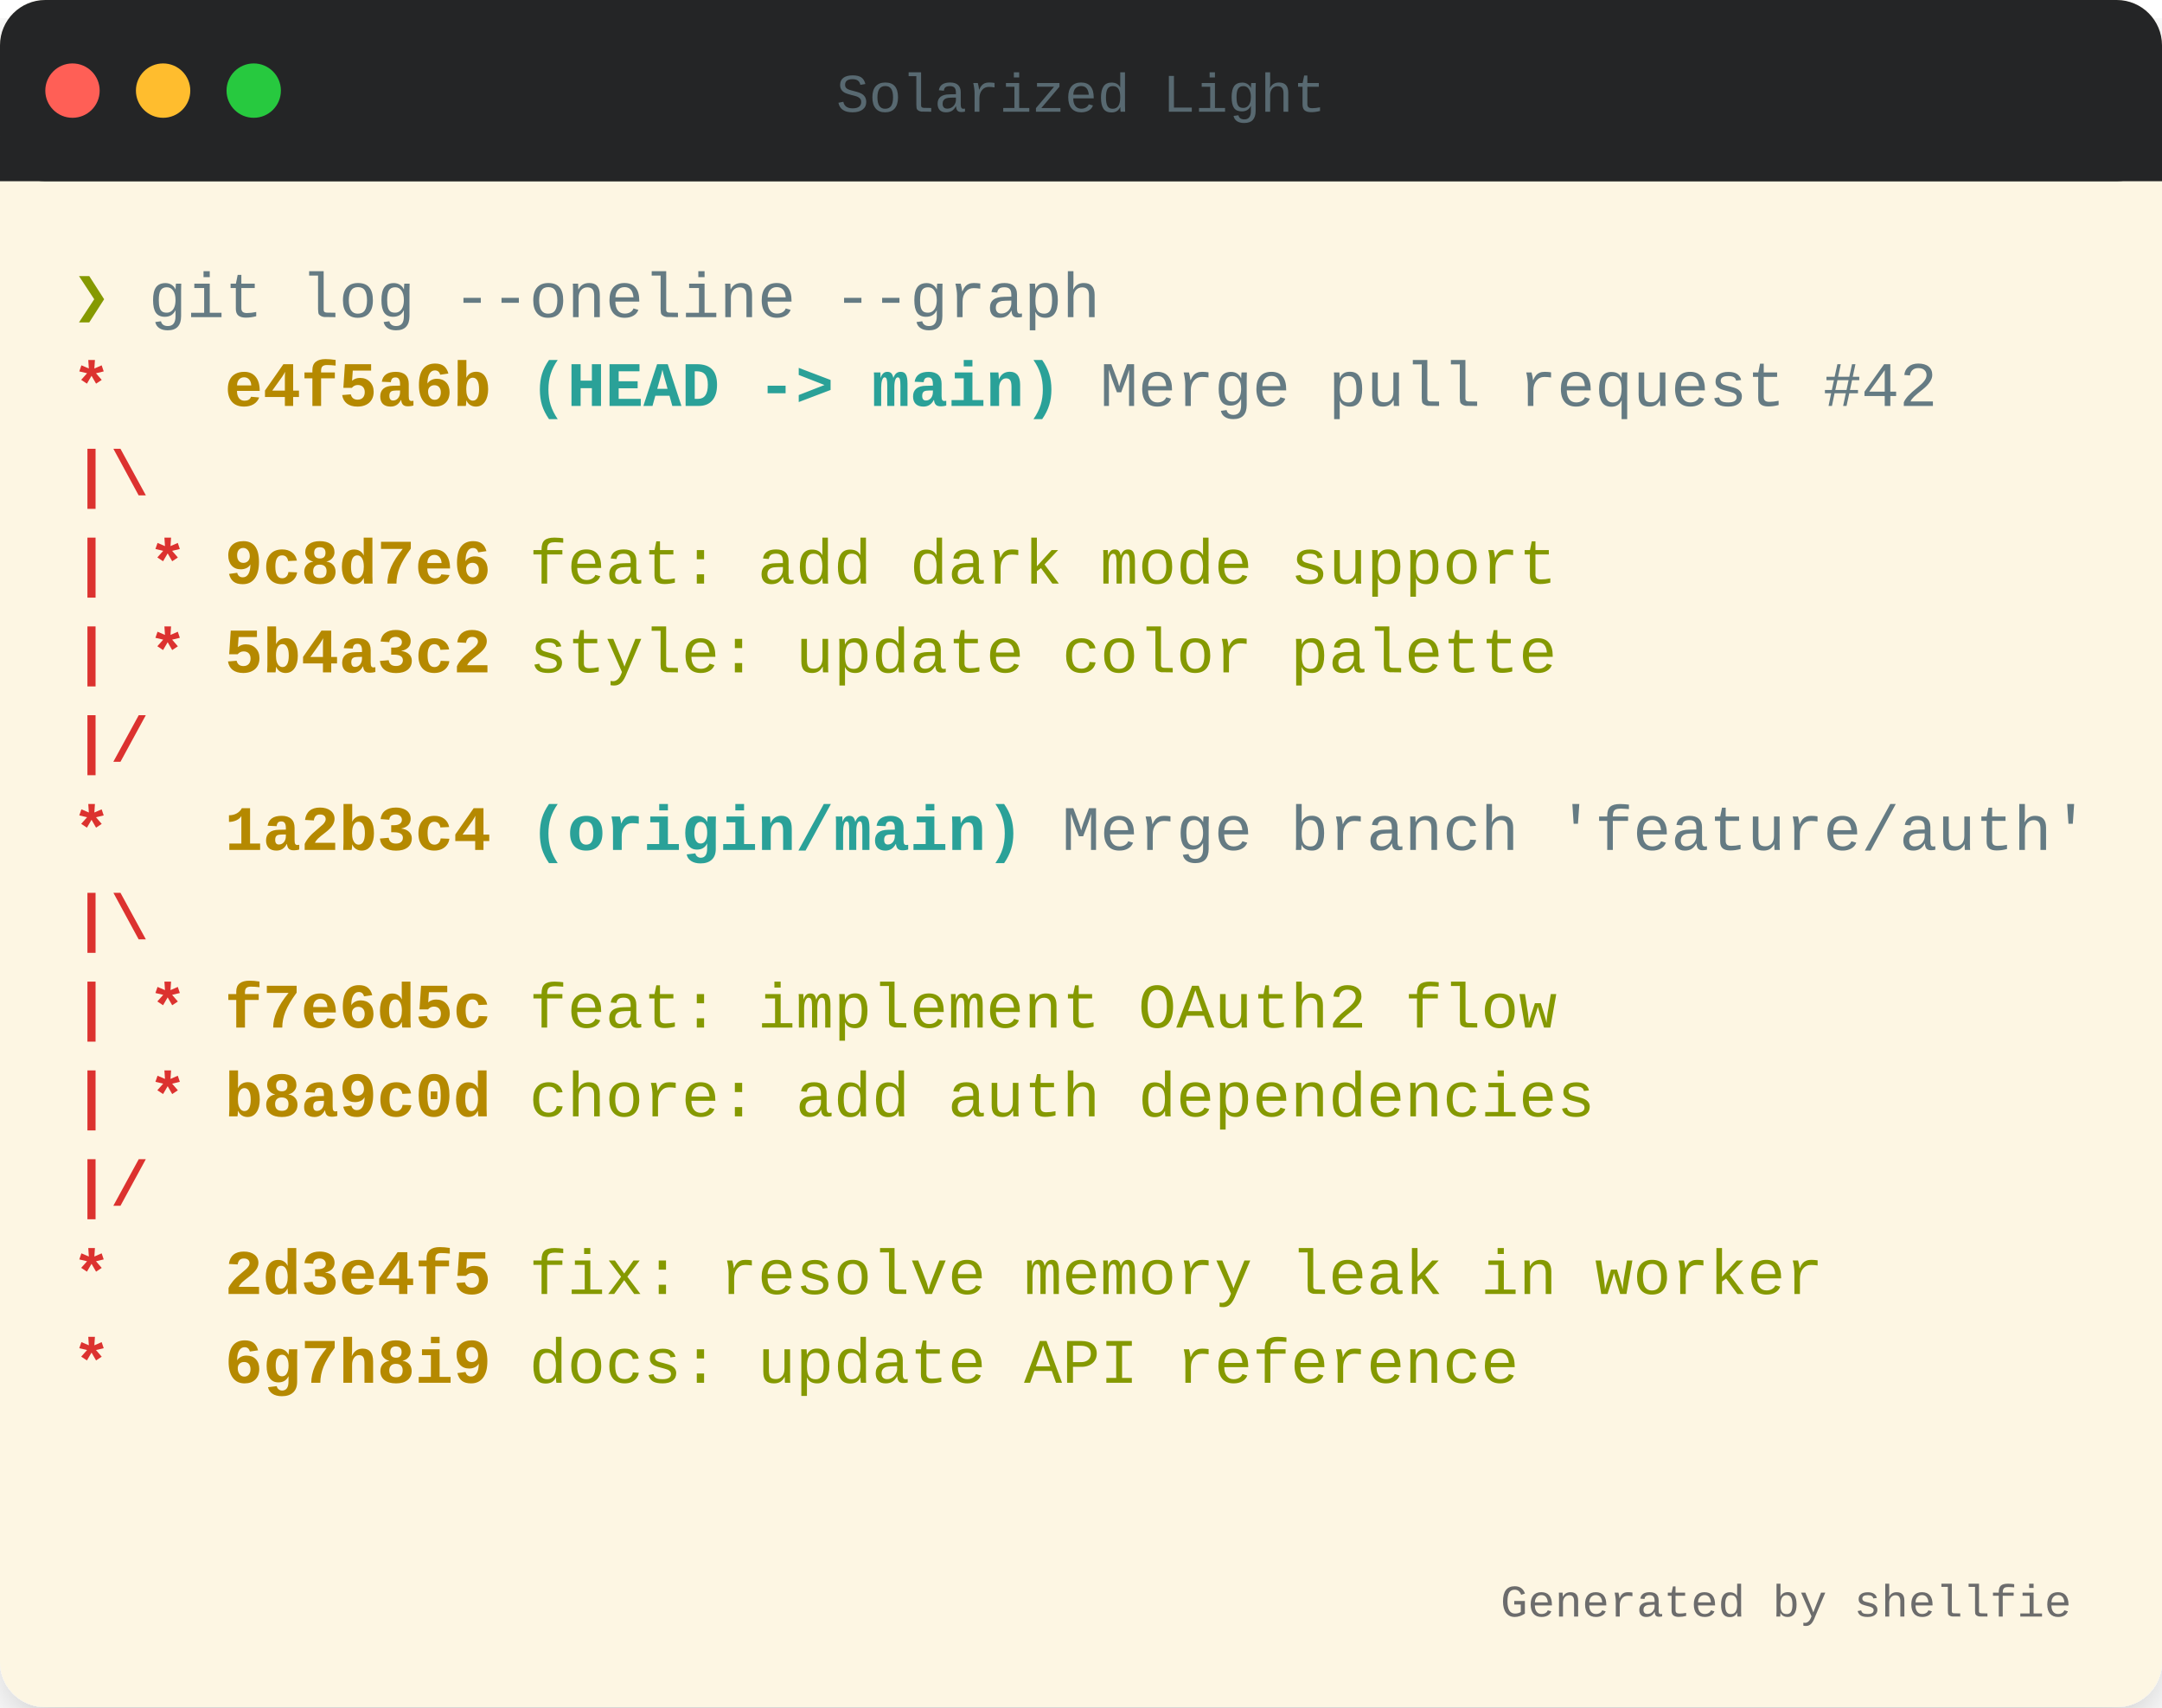
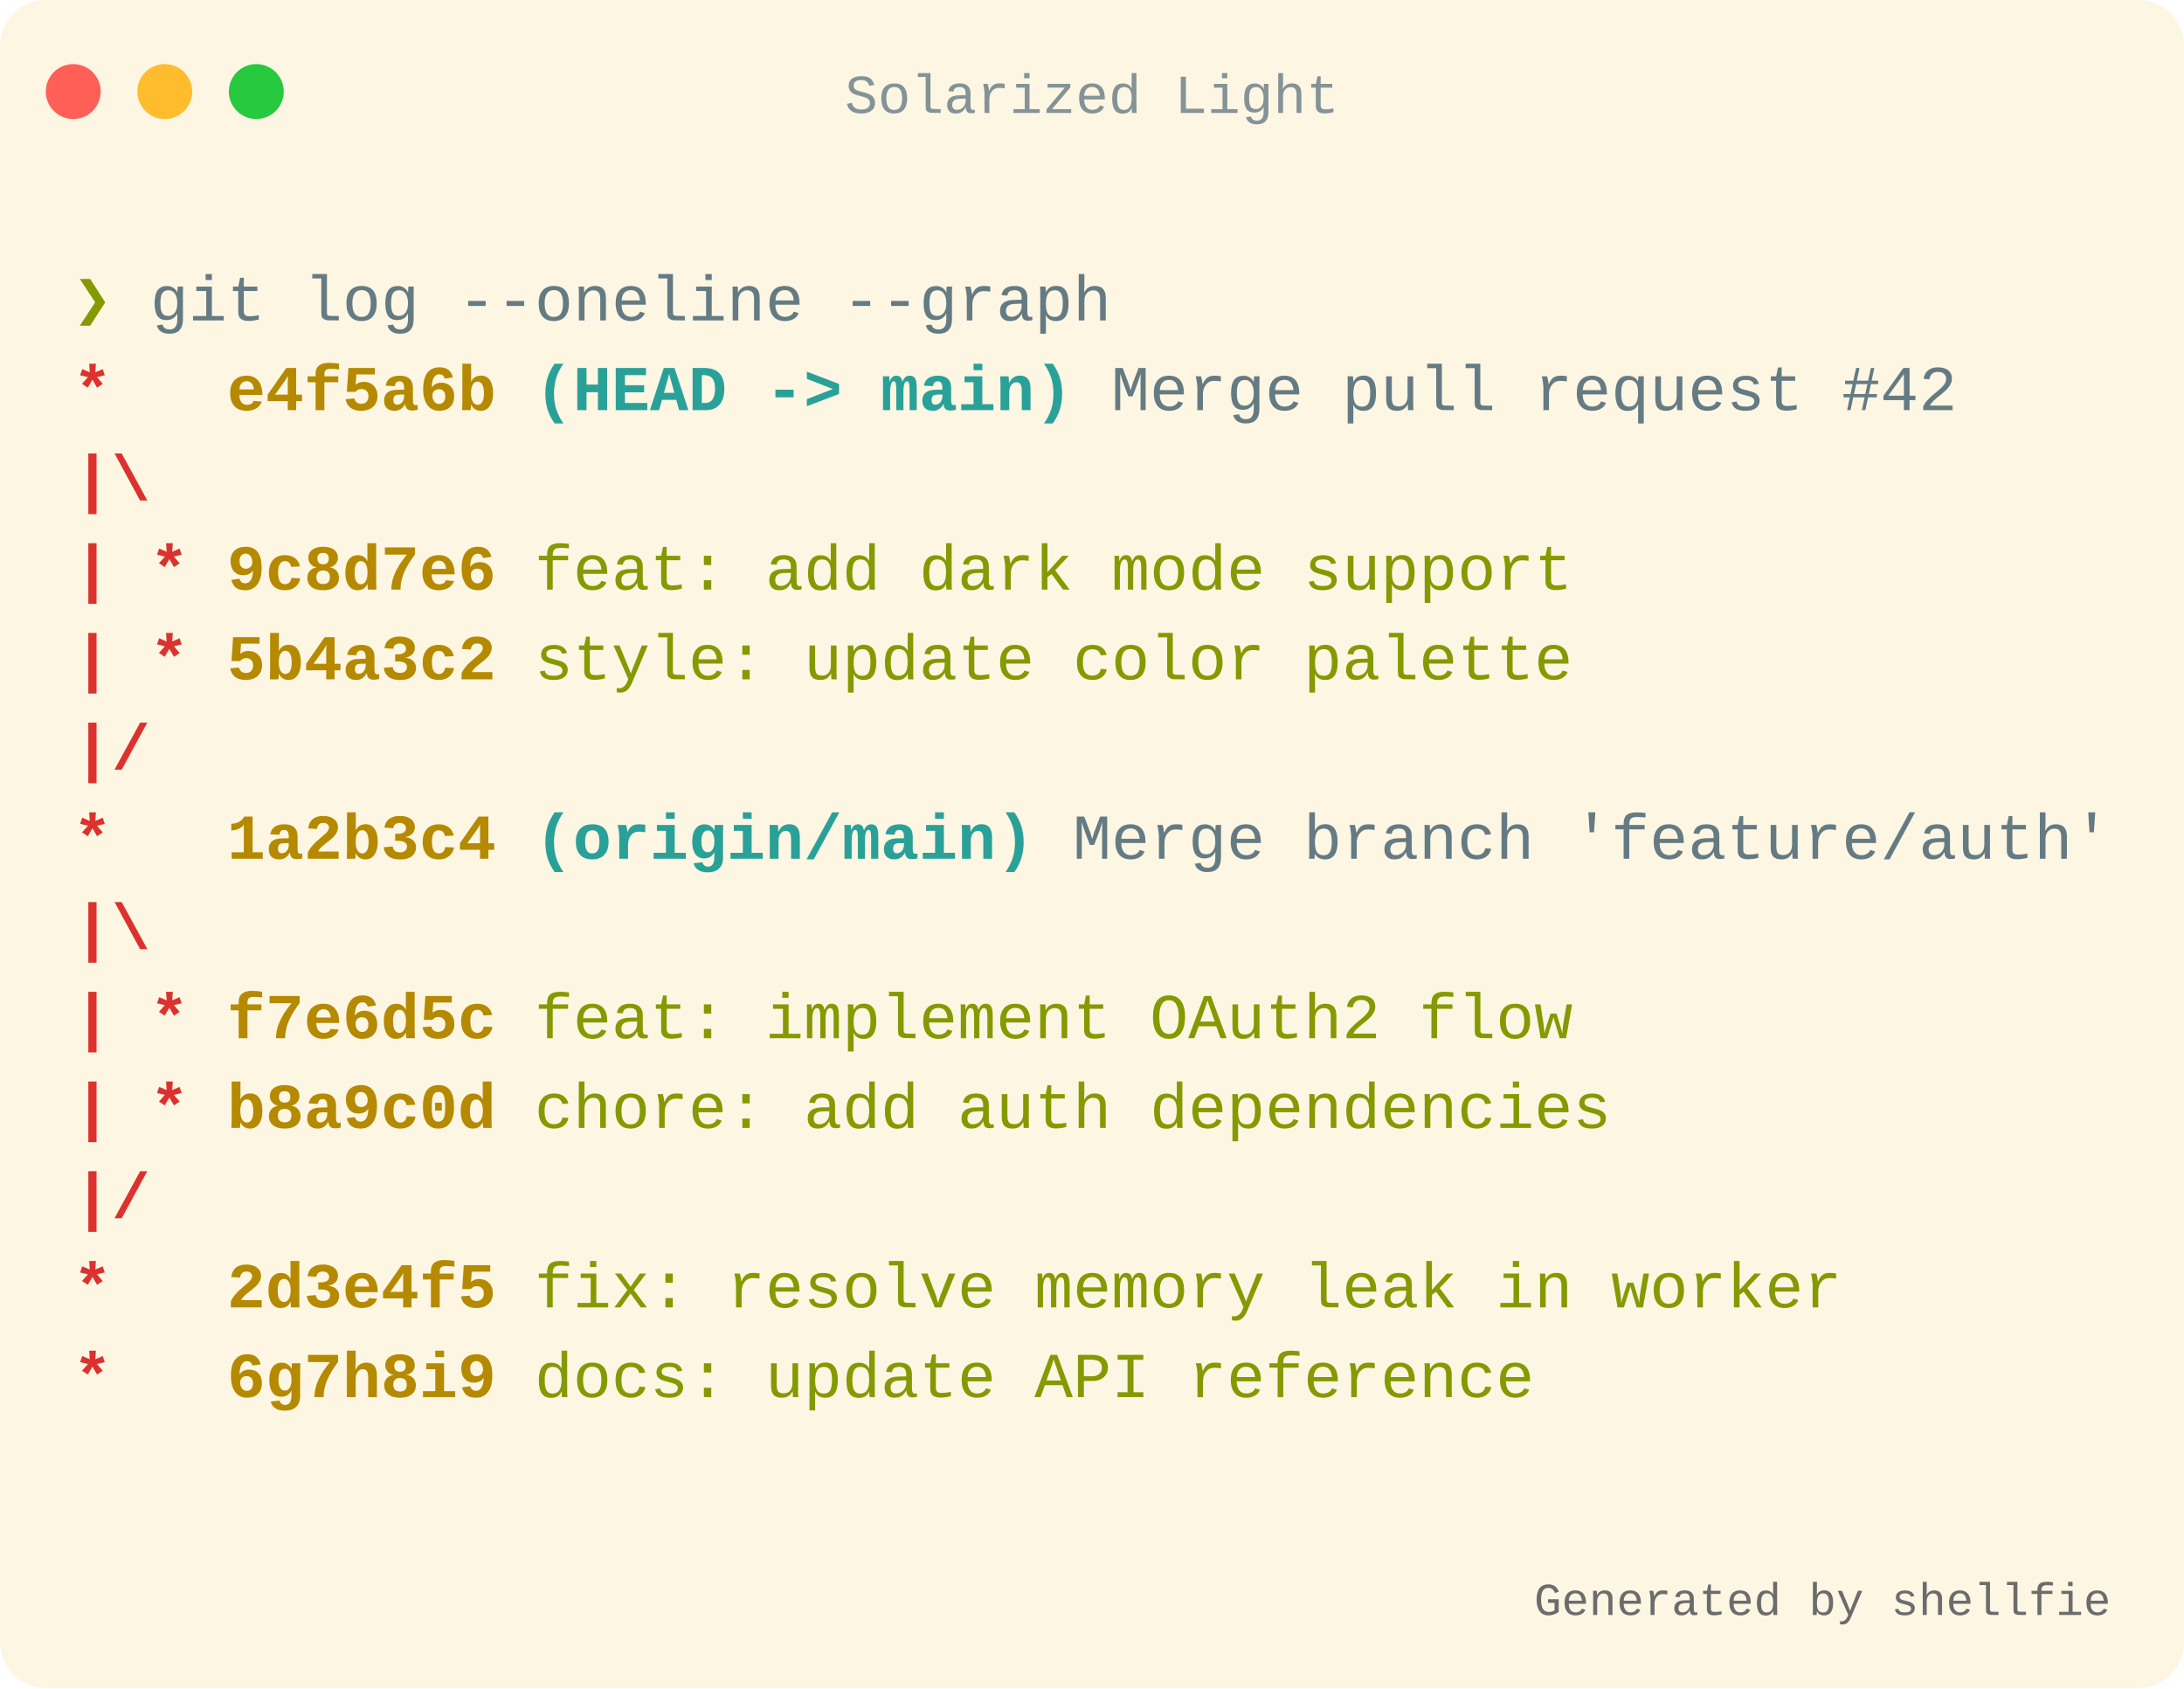
- <svg xmlns="http://www.w3.org/2000/svg" viewBox="0 0 477.2 376.8" width="477.2" height="376.8">
-   <defs>
-     <filter id="shadow" x="-10%" y="-10%" width="120%" height="120%">
-       <feDropShadow dx="0" dy="4" stdDeviation="8" flood-opacity="0.3" />
-     </filter>
-   </defs>
-   <rect x="0" y="0" width="477.2" height="376.8" fill="#fdf6e3" rx="10" ry="10" filter="url(#shadow)" />
+ <svg xmlns="http://www.w3.org/2000/svg" viewBox="0 0 477.2 368.8" width="477.2" height="368.8">
+   <rect x="0" y="0" width="477.2" height="368.8" fill="#fdf6e3" rx="10" ry="10" />
  <g class="title-bar">
-     <rect x="0" y="0" width="477.2" height="40" fill="#242526" rx="10" ry="10" />
-     <rect x="0" y="30" width="477.2" height="10" fill="#242526" />
    <circle cx="16" cy="20" r="6" fill="#ff5f56" />
    <circle cx="36" cy="20" r="6" fill="#ffbd2e" />
    <circle cx="56" cy="20" r="6" fill="#27c93f" />
-     <text x="238.6" y="24.667" fill="#657b83" font-family="'SF Mono', 'Monaco', 'Menlo', 'Ubuntu Mono', 'Consolas', 'Courier New', monospace" font-size="12" text-anchor="middle" opacity="0.8">Solarized Light</text>
+     <text x="238.6" y="24.67" fill="#657b83" font-family="'SF Mono', 'Monaco', 'Menlo', 'Ubuntu Mono', 'Consolas', 'Courier New', monospace" font-size="12" text-anchor="middle" opacity="0.8">Solarized Light</text>
  </g>
  <g class="text">
    <text y="70" font-family="'SF Mono', 'Monaco', 'Menlo', 'Ubuntu Mono', 'Consolas', 'Courier New', monospace" font-size="14" xml:space="preserve">
      <tspan x="16" fill="#859900" font-weight="bold">❯</tspan>
      <tspan x="24.4" fill="#657b83"> git log --oneline --graph</tspan>
    </text>
    <text y="89.6" font-family="'SF Mono', 'Monaco', 'Menlo', 'Ubuntu Mono', 'Consolas', 'Courier New', monospace" font-size="14" xml:space="preserve">
      <tspan x="16" fill="#dc322f" font-weight="bold">*</tspan>
      <tspan x="24.4" fill="#657b83">   </tspan>
      <tspan x="49.6" fill="#b58900" font-weight="bold">e4f5a6b</tspan>
      <tspan x="108.4" fill="#657b83"> </tspan>
      <tspan x="116.8" fill="#2aa198" font-weight="bold">(HEAD -&gt; main)</tspan>
      <tspan x="234.4" fill="#657b83"> Merge pull request #42</tspan>
    </text>
    <text y="109.2" font-family="'SF Mono', 'Monaco', 'Menlo', 'Ubuntu Mono', 'Consolas', 'Courier New', monospace" font-size="14" xml:space="preserve">
      <tspan x="16" fill="#dc322f" font-weight="bold">|\</tspan>
    </text>
    <text y="128.8" font-family="'SF Mono', 'Monaco', 'Menlo', 'Ubuntu Mono', 'Consolas', 'Courier New', monospace" font-size="14" xml:space="preserve">
      <tspan x="16" fill="#dc322f" font-weight="bold">| *</tspan>
      <tspan x="41.2" fill="#657b83"> </tspan>
      <tspan x="49.6" fill="#b58900" font-weight="bold">9c8d7e6</tspan>
      <tspan x="108.4" fill="#657b83"> </tspan>
      <tspan x="116.8" fill="#859900">feat: add dark mode support</tspan>
    </text>
    <text y="148.4" font-family="'SF Mono', 'Monaco', 'Menlo', 'Ubuntu Mono', 'Consolas', 'Courier New', monospace" font-size="14" xml:space="preserve">
      <tspan x="16" fill="#dc322f" font-weight="bold">| *</tspan>
      <tspan x="41.2" fill="#657b83"> </tspan>
      <tspan x="49.6" fill="#b58900" font-weight="bold">5b4a3c2</tspan>
      <tspan x="108.4" fill="#657b83"> </tspan>
      <tspan x="116.8" fill="#859900">style: update color palette</tspan>
    </text>
    <text y="168" font-family="'SF Mono', 'Monaco', 'Menlo', 'Ubuntu Mono', 'Consolas', 'Courier New', monospace" font-size="14" xml:space="preserve">
      <tspan x="16" fill="#dc322f" font-weight="bold">|/</tspan>
    </text>
    <text y="187.6" font-family="'SF Mono', 'Monaco', 'Menlo', 'Ubuntu Mono', 'Consolas', 'Courier New', monospace" font-size="14" xml:space="preserve">
      <tspan x="16" fill="#dc322f" font-weight="bold">*</tspan>
      <tspan x="24.4" fill="#657b83">   </tspan>
      <tspan x="49.6" fill="#b58900" font-weight="bold">1a2b3c4</tspan>
      <tspan x="108.4" fill="#657b83"> </tspan>
      <tspan x="116.8" fill="#2aa198" font-weight="bold">(origin/main)</tspan>
      <tspan x="226" fill="#657b83"> Merge branch 'feature/auth'</tspan>
    </text>
    <text y="207.2" font-family="'SF Mono', 'Monaco', 'Menlo', 'Ubuntu Mono', 'Consolas', 'Courier New', monospace" font-size="14" xml:space="preserve">
      <tspan x="16" fill="#dc322f" font-weight="bold">|\</tspan>
    </text>
    <text y="226.8" font-family="'SF Mono', 'Monaco', 'Menlo', 'Ubuntu Mono', 'Consolas', 'Courier New', monospace" font-size="14" xml:space="preserve">
      <tspan x="16" fill="#dc322f" font-weight="bold">| *</tspan>
      <tspan x="41.2" fill="#657b83"> </tspan>
      <tspan x="49.6" fill="#b58900" font-weight="bold">f7e6d5c</tspan>
      <tspan x="108.4" fill="#657b83"> </tspan>
      <tspan x="116.8" fill="#859900">feat: implement OAuth2 flow</tspan>
    </text>
    <text y="246.4" font-family="'SF Mono', 'Monaco', 'Menlo', 'Ubuntu Mono', 'Consolas', 'Courier New', monospace" font-size="14" xml:space="preserve">
      <tspan x="16" fill="#dc322f" font-weight="bold">| *</tspan>
      <tspan x="41.2" fill="#657b83"> </tspan>
      <tspan x="49.6" fill="#b58900" font-weight="bold">b8a9c0d</tspan>
      <tspan x="108.4" fill="#657b83"> </tspan>
      <tspan x="116.8" fill="#859900">chore: add auth dependencies</tspan>
    </text>
    <text y="266" font-family="'SF Mono', 'Monaco', 'Menlo', 'Ubuntu Mono', 'Consolas', 'Courier New', monospace" font-size="14" xml:space="preserve">
      <tspan x="16" fill="#dc322f" font-weight="bold">|/</tspan>
    </text>
    <text y="285.6" font-family="'SF Mono', 'Monaco', 'Menlo', 'Ubuntu Mono', 'Consolas', 'Courier New', monospace" font-size="14" xml:space="preserve">
      <tspan x="16" fill="#dc322f" font-weight="bold">*</tspan>
      <tspan x="24.4" fill="#657b83">   </tspan>
      <tspan x="49.6" fill="#b58900" font-weight="bold">2d3e4f5</tspan>
      <tspan x="108.4" fill="#657b83"> </tspan>
      <tspan x="116.8" fill="#859900">fix: resolve memory leak in worker</tspan>
    </text>
    <text y="305.2" font-family="'SF Mono', 'Monaco', 'Menlo', 'Ubuntu Mono', 'Consolas', 'Courier New', monospace" font-size="14" xml:space="preserve">
      <tspan x="16" fill="#dc322f" font-weight="bold">*</tspan>
      <tspan x="24.4" fill="#657b83">   </tspan>
      <tspan x="49.6" fill="#b58900" font-weight="bold">6g7h8i9</tspan>
      <tspan x="108.4" fill="#657b83"> </tspan>
      <tspan x="116.8" fill="#859900">docs: update API reference</tspan>
    </text>
  </g>
-   <text y="356.8" font-family="'SF Mono', 'Monaco', 'Menlo', 'Ubuntu Mono', 'Consolas', 'Courier New', monospace" font-size="10" xml:space="preserve">
-     <tspan x="331.2" fill="#6c6c6c">Generated by shellfie</tspan>
+   <text y="352.8" font-family="'SF Mono', 'Monaco', 'Menlo', 'Ubuntu Mono', 'Consolas', 'Courier New', monospace" font-size="10" xml:space="preserve">
+     <tspan x="335.2" fill="#6c6c6c">Generated by shellfie</tspan>
  </text>
</svg>
